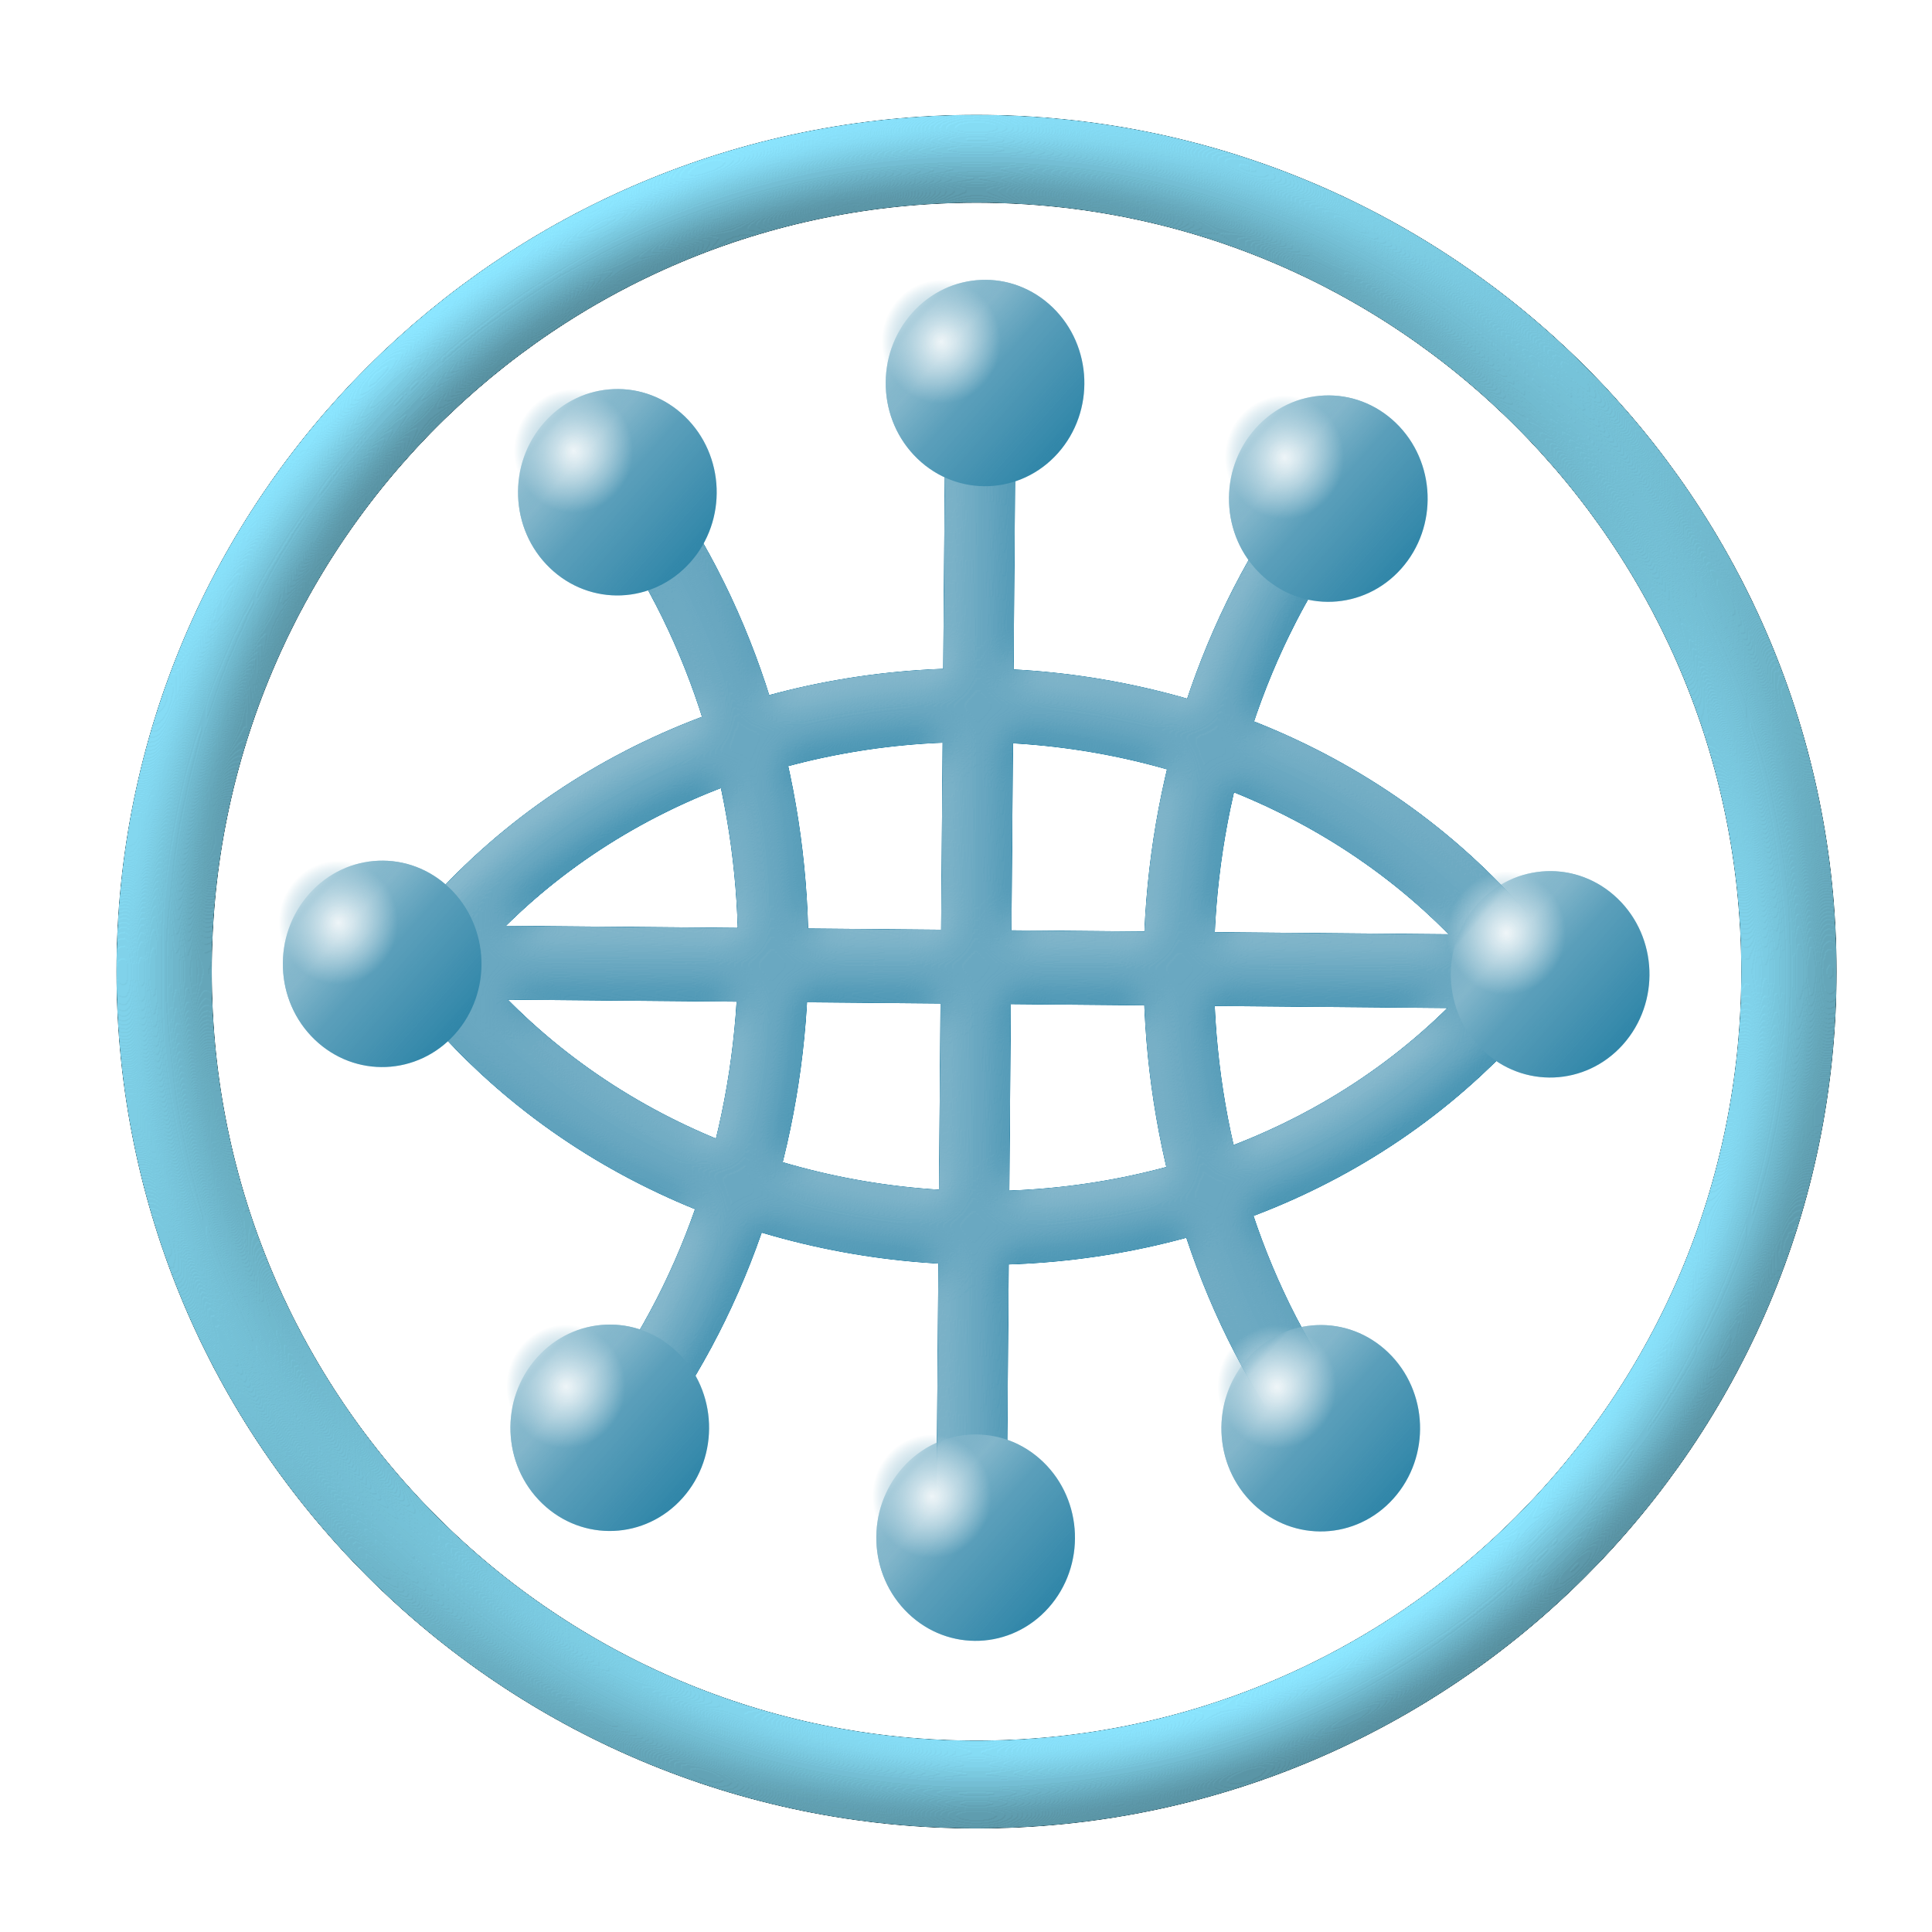
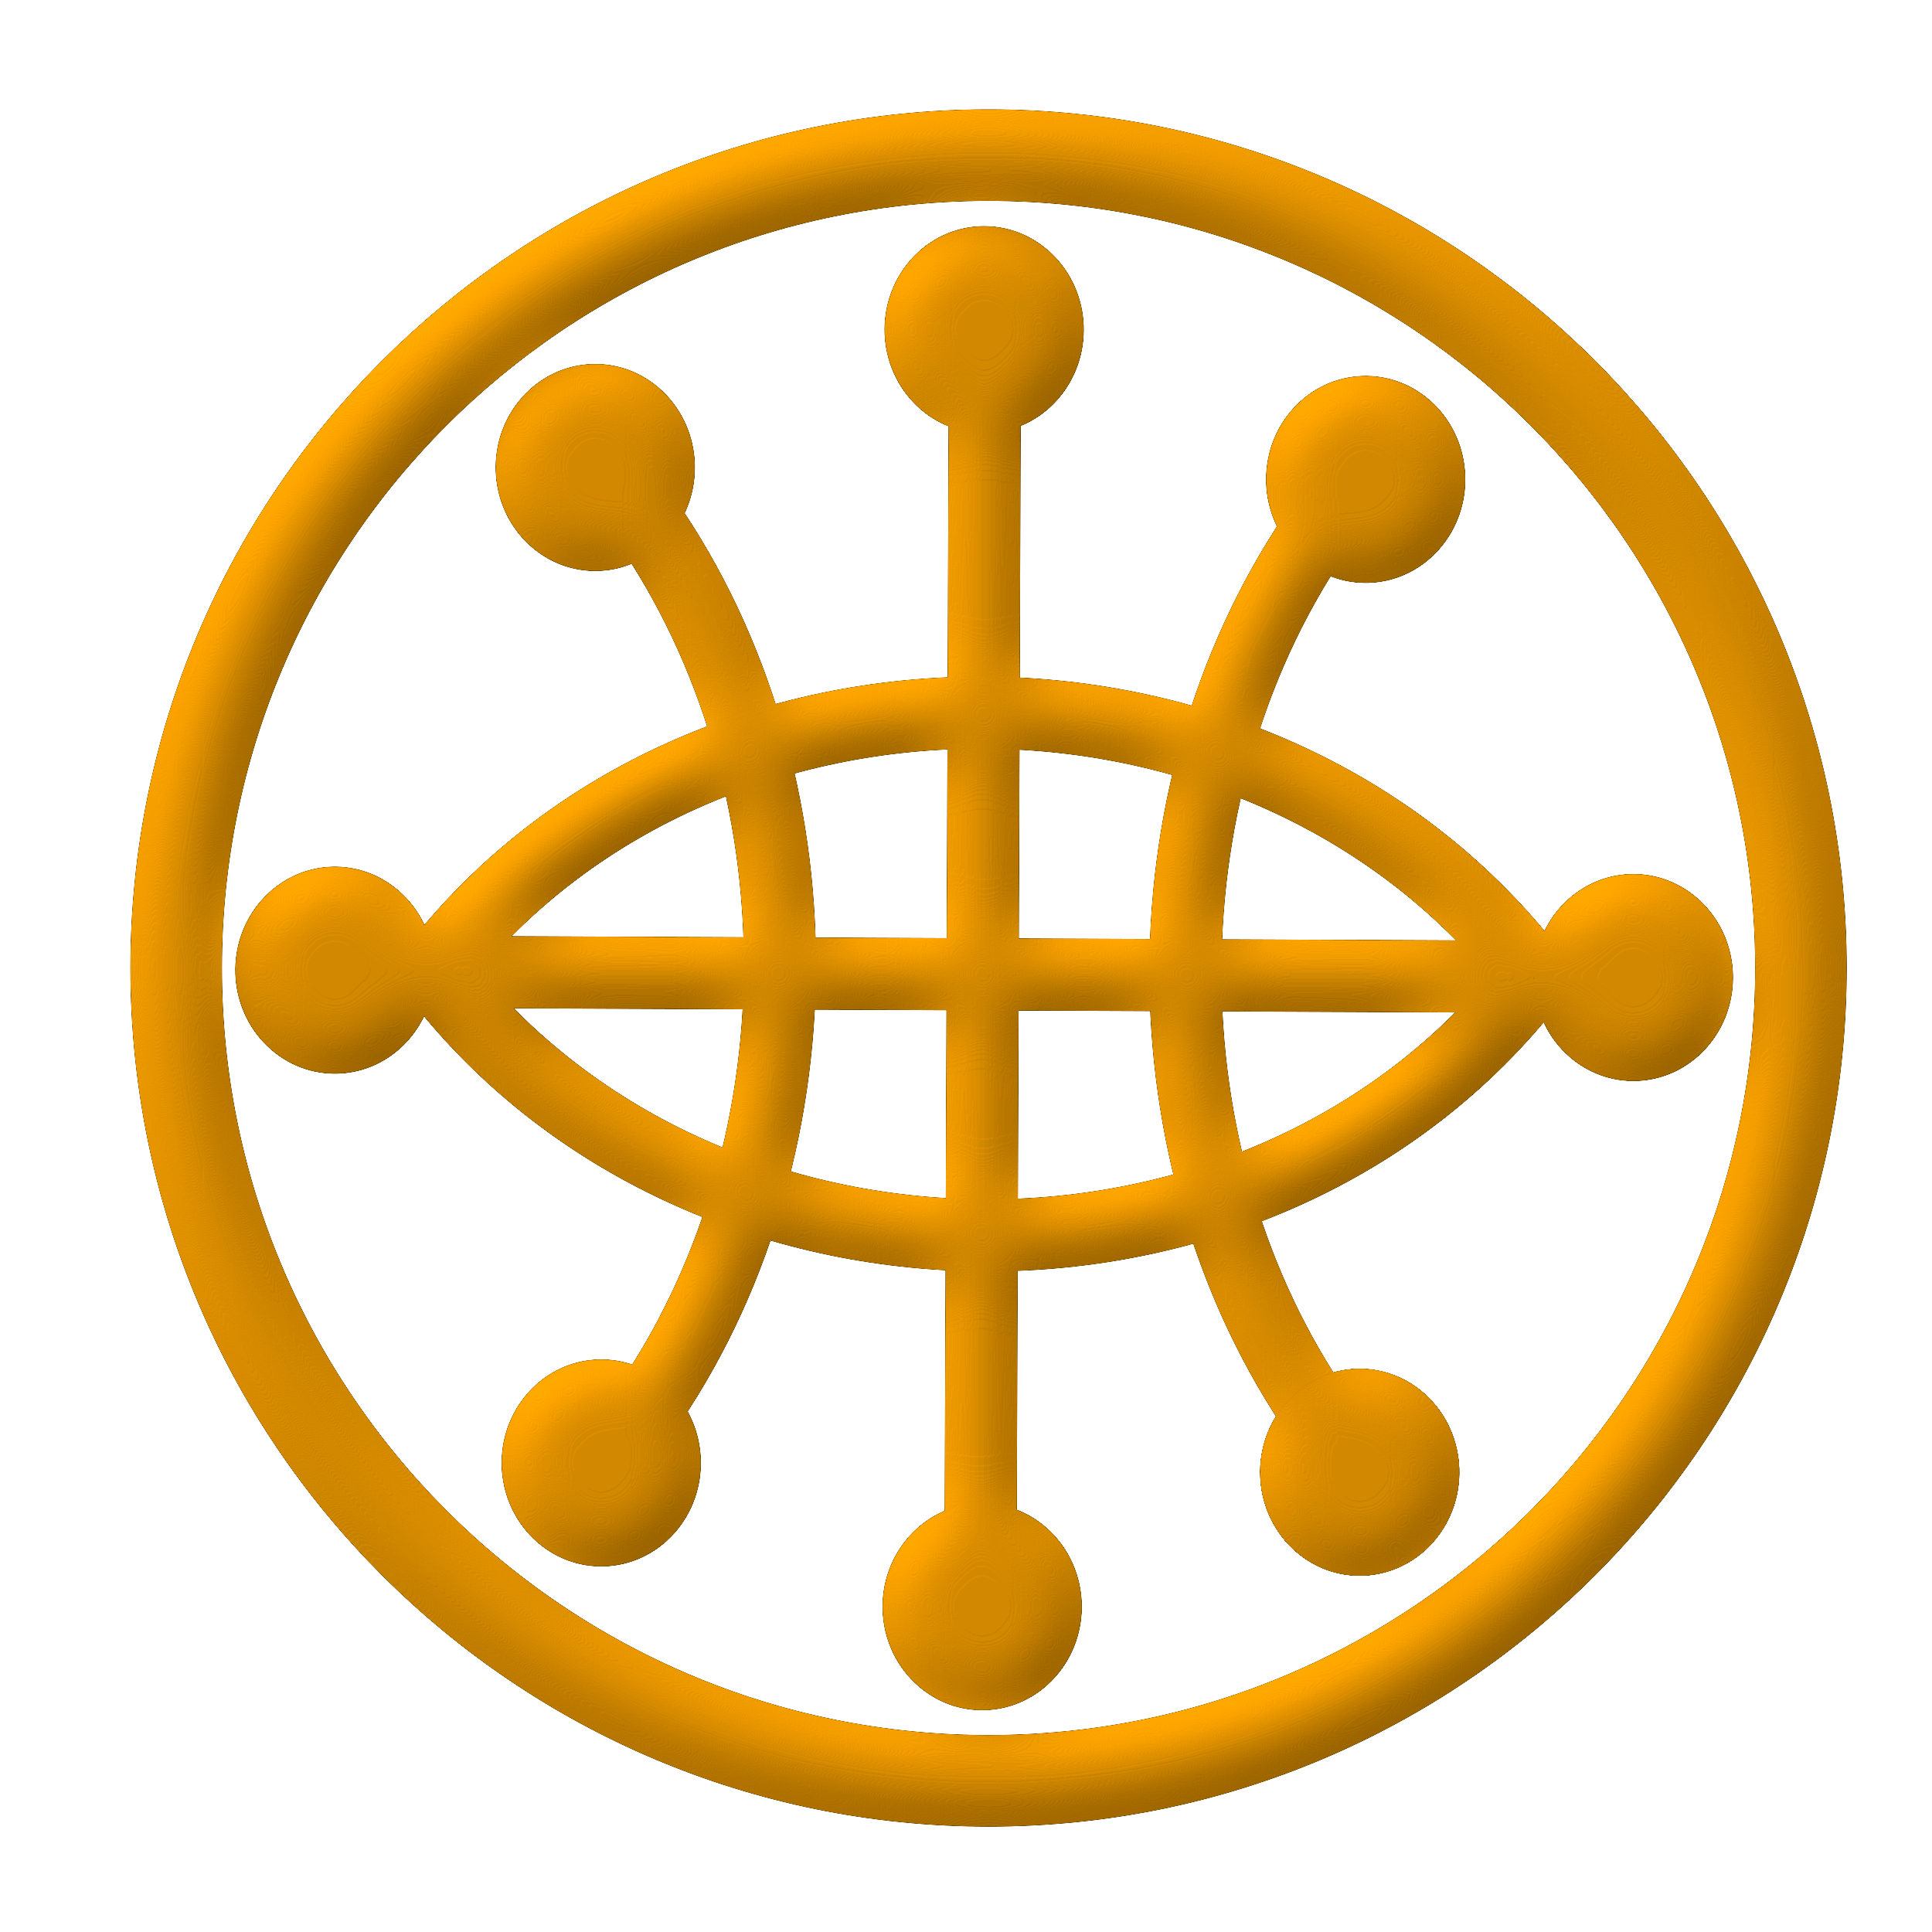
- <svg xmlns="http://www.w3.org/2000/svg" xmlns:xlink="http://www.w3.org/1999/xlink" width="320" height="320" id="svg2" version="1.1">
+ <svg xmlns="http://www.w3.org/2000/svg" width="341.333" height="341.333" id="svg2" version="1.1">
  <defs id="defs">
-     <filter id="filter4019" style="color-interpolation-filters:sRGB">
-       <feGaussianBlur stdDeviation="6" in="SourceGraphic" result="result0" id="feGaussianBlur4021" />
-       <feDiffuseLighting diffuseConstant="1" surfaceScale="10" result="result5" id="feDiffuseLighting4023">
-         <feDistantLight elevation="25" azimuth="235" id="feDistantLight4025" />
+     <filter style="color-interpolation-filters:sRGB" id="filter4019">
+       <feGaussianBlur id="feGaussianBlur4021" result="result0" in="SourceGraphic" stdDeviation="2.42" />
+       <feDiffuseLighting id="feDiffuseLighting4023" result="result5" surfaceScale="10" diffuseConstant="2.62">
+         <feDistantLight id="feDistantLight4025" azimuth="235" elevation="25" />
      </feDiffuseLighting>
-       <feComposite k4="0" k1="1" in2="SourceGraphic" in="result5" result="result4" operator="arithmetic" k2="0" k3="0.6" id="feComposite4027" />
-     </filter>
-     <filter width="1" height="1" x="0" y="0" id="filter3026-0" style="color-interpolation-filters:sRGB">
-       <feColorMatrix result="result1" values="180" type="hueRotate" id="feColorMatrix3028-0" />
-     </filter>
-     <filter id="filter11703" x="0" y="0" width="1" height="1" style="color-interpolation-filters:sRGB">
-       <feColorMatrix id="feColorMatrix11705" result="result2" values="1" type="saturate" />
-       <feColorMatrix id="feColorMatrix11707" in="result2" type="hueRotate" values="50" result="result1" />
-       <feColorMatrix id="feColorMatrix11709" type="matrix" values="1 -1 1 0 0 0 1 0 0 0 1 -1 1 0 0 0 0 0 1 0 " />
-       <feColorMatrix result="fbSourceGraphic" id="feColorMatrix11711" type="hueRotate" values="300" />
-       <feColorMatrix id="feColorMatrix13969" values="0 0 0 -1 0 0 0 0 -1 0 0 0 0 -1 0 0 0 0 1 0" in="fbSourceGraphic" result="fbSourceGraphicAlpha" />
-       <feColorMatrix in="fbSourceGraphic" result="result1" values="0" type="saturate" id="feColorMatrix13971" />
-       <feFlood result="result3" flood-color="rgb(9,111,152)" id="feFlood13973" />
-       <feBlend result="result2" mode="screen" in2="result1" id="feBlend13975" />
-       <feComposite in="result2" operator="in" in2="fbSourceGraphic" id="feComposite13977" />
-     </filter>
-     <filter id="filter4016" style="color-interpolation-filters:sRGB">
-       <feGaussianBlur id="feGaussianBlur4018" result="result0" in="SourceGraphic" stdDeviation="5" />
-       <feDiffuseLighting id="feDiffuseLighting4020" result="result5" surfaceScale="10" diffuseConstant="1">
-         <feDistantLight id="feDistantLight4022" azimuth="235" elevation="25" />
+       <feComposite id="feComposite4027" k3="0.6" k2="0" operator="arithmetic" result="result4" k1="1" k4="0" in="result5" in2="SourceGraphic" />
+     </filter>
+     <filter style="color-interpolation-filters:sRGB" id="filter3026-0" y="0" x="0" height="1" width="1">
+       <feColorMatrix id="feColorMatrix3028-0" type="hueRotate" values="180" result="result1" />
+     </filter>
+     <filter style="color-interpolation-filters:sRGB" height="1" width="1" y="0" x="0" id="filter11703">
+       <feColorMatrix type="saturate" values="1" result="result2" id="feColorMatrix11705" />
+       <feColorMatrix result="result1" values="50" type="hueRotate" in="result2" id="feColorMatrix11707" />
+       <feColorMatrix values="1 -1 1 0 0 0 1 0 0 0 1 -1 1 0 0 0 0 0 1 0 " type="matrix" id="feColorMatrix11709" />
+       <feColorMatrix values="300" type="hueRotate" id="feColorMatrix11711" result="fbSourceGraphic" />
+       <feColorMatrix result="fbSourceGraphicAlpha" in="fbSourceGraphic" values="0 0 0 -1 0 0 0 0 -1 0 0 0 0 -1 0 0 0 0 1 0" id="feColorMatrix13969" />
+       <feColorMatrix id="feColorMatrix13971" type="saturate" values="0" result="result1" in="fbSourceGraphic" />
+       <feFlood id="feFlood13973" flood-color="rgb(9,111,152)" result="result3" />
+       <feBlend id="feBlend13975" in2="result1" mode="screen" result="result2" />
+       <feComposite id="feComposite13977" in2="fbSourceGraphic" operator="in" in="result2" />
+     </filter>
+     <filter style="color-interpolation-filters:sRGB" id="filter4016">
+       <feGaussianBlur stdDeviation="5" in="SourceGraphic" result="result0" id="feGaussianBlur4018" />
+       <feDiffuseLighting diffuseConstant="1" surfaceScale="10" result="result5" id="feDiffuseLighting4020" lighting-color="rgb(254,254,254)">
+         <feDistantLight elevation="13" azimuth="235" id="feDistantLight4022" />
      </feDiffuseLighting>
-       <feComposite k4="0" id="feComposite4024" k3="0.6" k2="0" operator="arithmetic" result="result4" in="result5" in2="SourceGraphic" k1="1" />
-     </filter>
-     <linearGradient y2="535.219" x2="605.714" y1="535.219" x1="154.286" gradientUnits="userSpaceOnUse" id="linearGradient8209-262" xlink:href="#linearGradient15834-3-2-254" />
+       <feComposite k1="1" in="result5" result="result4" operator="arithmetic" k2="0" k3="0.6" id="feComposite4024" k4="0" in2="SourceGraphic" />
+     </filter>
    <linearGradient id="linearGradient15834-3-2-254">
-       <stop style="stop-color:#77001c;stop-opacity:1;" offset="0" id="stop6827" />
-       <stop id="stop6829" offset="0.5" style="stop-color:#da1964;stop-opacity:1;" />
-       <stop style="stop-color: rgb(210, 64, 15); stop-opacity: 1;" offset="0.75" id="stop6831" />
-       <stop id="stop6833" offset="0.938" style="stop-color: rgb(212, 67, 22); stop-opacity: 0.615;" />
-       <stop id="stop6835" offset="1" style="stop-color:#c3003b;stop-opacity:0.219;" />
-     </linearGradient>
-     <radialGradient r="135" fy="545.934" fx="102.143" cy="545.934" cx="102.143" gradientUnits="userSpaceOnUse" id="radialGradient8211-889" xlink:href="#linearGradient18791-8-2-811" />
-     <linearGradient id="linearGradient18791-8-2-811">
-       <stop id="stop6839" offset="0" style="stop-color: rgb(255, 255, 255); stop-opacity: 1;" />
-       <stop id="stop6841" offset="1" style="stop-color: rgb(255, 255, 255); stop-opacity: 0;" />
-     </linearGradient>
-     <linearGradient y2="535.219" x2="605.714" y1="535.219" x1="154.286" gradientUnits="userSpaceOnUse" id="linearGradient8213-323" xlink:href="#linearGradient15834-3-2-825" />
+       <stop id="stop6827" offset="0" style="stop-color:#77001c;stop-opacity:1;" />
+       <stop style="stop-color:#da1964;stop-opacity:1;" offset="0.5" id="stop6829" />
+       <stop id="stop6831" offset="0.75" style="stop-color: rgb(210, 64, 15); stop-opacity: 1;" />
+       <stop style="stop-color: rgb(212, 67, 22); stop-opacity: 0.615;" offset="0.938" id="stop6833" />
+       <stop style="stop-color:#c3003b;stop-opacity:0.219;" offset="1" id="stop6835" />
+     </linearGradient>
    <linearGradient id="linearGradient15834-3-2-825">
-       <stop style="stop-color:#77001c;stop-opacity:1;" offset="0" id="stop6845" />
-       <stop id="stop6847" offset="0.5" style="stop-color:#da1964;stop-opacity:1;" />
-       <stop style="stop-color: rgb(210, 64, 15); stop-opacity: 1;" offset="0.75" id="stop6849" />
-       <stop id="stop6851" offset="0.938" style="stop-color: rgb(212, 67, 22); stop-opacity: 0.615;" />
-       <stop id="stop6853" offset="1" style="stop-color:#c3003b;stop-opacity:0.219;" />
-     </linearGradient>
-     <radialGradient r="135" fy="545.934" fx="102.143" cy="545.934" cx="102.143" gradientUnits="userSpaceOnUse" id="radialGradient8215-615" xlink:href="#linearGradient18791-8-2-933" />
-     <linearGradient id="linearGradient18791-8-2-933">
-       <stop id="stop6857" offset="0" style="stop-color: rgb(255, 255, 255); stop-opacity: 1;" />
-       <stop id="stop6859" offset="1" style="stop-color: rgb(255, 255, 255); stop-opacity: 0;" />
-     </linearGradient>
-     <linearGradient y2="535.219" x2="605.714" y1="535.219" x1="154.286" gradientUnits="userSpaceOnUse" id="linearGradient8217-977" xlink:href="#linearGradient15834-3-2-242" />
+       <stop id="stop6845" offset="0" style="stop-color:#77001c;stop-opacity:1;" />
+       <stop style="stop-color:#da1964;stop-opacity:1;" offset="0.5" id="stop6847" />
+       <stop id="stop6849" offset="0.75" style="stop-color: rgb(210, 64, 15); stop-opacity: 1;" />
+       <stop style="stop-color: rgb(212, 67, 22); stop-opacity: 0.615;" offset="0.938" id="stop6851" />
+       <stop style="stop-color:#c3003b;stop-opacity:0.219;" offset="1" id="stop6853" />
+     </linearGradient>
    <linearGradient id="linearGradient15834-3-2-242">
-       <stop style="stop-color:#77001c;stop-opacity:1;" offset="0" id="stop6863" />
-       <stop id="stop6865" offset="0.5" style="stop-color:#da1964;stop-opacity:1;" />
-       <stop style="stop-color: rgb(210, 64, 15); stop-opacity: 1;" offset="0.75" id="stop6867" />
-       <stop id="stop6869" offset="0.938" style="stop-color: rgb(212, 67, 22); stop-opacity: 0.615;" />
-       <stop id="stop6871" offset="1" style="stop-color:#c3003b;stop-opacity:0.219;" />
-     </linearGradient>
-     <radialGradient r="135" fy="545.934" fx="102.143" cy="545.934" cx="102.143" gradientUnits="userSpaceOnUse" id="radialGradient8219-540" xlink:href="#linearGradient18791-8-2-980" />
-     <linearGradient id="linearGradient18791-8-2-980">
-       <stop id="stop6875" offset="0" style="stop-color: rgb(255, 255, 255); stop-opacity: 1;" />
-       <stop id="stop6877" offset="1" style="stop-color: rgb(255, 255, 255); stop-opacity: 0;" />
-     </linearGradient>
-     <linearGradient y2="535.219" x2="605.714" y1="535.219" x1="154.286" gradientUnits="userSpaceOnUse" id="linearGradient8221-575" xlink:href="#linearGradient15834-3-2-546" />
+       <stop id="stop6863" offset="0" style="stop-color:#77001c;stop-opacity:1;" />
+       <stop style="stop-color:#da1964;stop-opacity:1;" offset="0.5" id="stop6865" />
+       <stop id="stop6867" offset="0.75" style="stop-color: rgb(210, 64, 15); stop-opacity: 1;" />
+       <stop style="stop-color: rgb(212, 67, 22); stop-opacity: 0.615;" offset="0.938" id="stop6869" />
+       <stop style="stop-color:#c3003b;stop-opacity:0.219;" offset="1" id="stop6871" />
+     </linearGradient>
    <linearGradient id="linearGradient15834-3-2-546">
-       <stop style="stop-color:#77001c;stop-opacity:1;" offset="0" id="stop6881" />
-       <stop id="stop6883" offset="0.5" style="stop-color:#da1964;stop-opacity:1;" />
-       <stop style="stop-color: rgb(210, 64, 15); stop-opacity: 1;" offset="0.75" id="stop6885" />
-       <stop id="stop6887" offset="0.938" style="stop-color: rgb(212, 67, 22); stop-opacity: 0.615;" />
-       <stop id="stop6889" offset="1" style="stop-color:#c3003b;stop-opacity:0.219;" />
-     </linearGradient>
-     <radialGradient r="135" fy="545.934" fx="102.143" cy="545.934" cx="102.143" gradientUnits="userSpaceOnUse" id="radialGradient8223-123" xlink:href="#linearGradient18791-8-2-250" />
-     <linearGradient id="linearGradient18791-8-2-250">
-       <stop id="stop6893" offset="0" style="stop-color: rgb(255, 255, 255); stop-opacity: 1;" />
-       <stop id="stop6895" offset="1" style="stop-color: rgb(255, 255, 255); stop-opacity: 0;" />
-     </linearGradient>
-     <linearGradient y2="535.219" x2="605.714" y1="535.219" x1="154.286" gradientUnits="userSpaceOnUse" id="linearGradient8225-385" xlink:href="#linearGradient15834-3-2-428" />
+       <stop id="stop6881" offset="0" style="stop-color:#77001c;stop-opacity:1;" />
+       <stop style="stop-color:#da1964;stop-opacity:1;" offset="0.5" id="stop6883" />
+       <stop id="stop6885" offset="0.75" style="stop-color: rgb(210, 64, 15); stop-opacity: 1;" />
+       <stop style="stop-color: rgb(212, 67, 22); stop-opacity: 0.615;" offset="0.938" id="stop6887" />
+       <stop style="stop-color:#c3003b;stop-opacity:0.219;" offset="1" id="stop6889" />
+     </linearGradient>
    <linearGradient id="linearGradient15834-3-2-428">
-       <stop style="stop-color:#77001c;stop-opacity:1;" offset="0" id="stop6899" />
-       <stop id="stop6901" offset="0.5" style="stop-color:#da1964;stop-opacity:1;" />
-       <stop style="stop-color: rgb(210, 64, 15); stop-opacity: 1;" offset="0.75" id="stop6903" />
-       <stop id="stop6905" offset="0.938" style="stop-color: rgb(212, 67, 22); stop-opacity: 0.615;" />
-       <stop id="stop6907" offset="1" style="stop-color:#c3003b;stop-opacity:0.219;" />
-     </linearGradient>
-     <radialGradient r="135" fy="545.934" fx="102.143" cy="545.934" cx="102.143" gradientUnits="userSpaceOnUse" id="radialGradient8227-550" xlink:href="#linearGradient18791-8-2-362" />
-     <linearGradient id="linearGradient18791-8-2-362">
-       <stop id="stop6911" offset="0" style="stop-color: rgb(255, 255, 255); stop-opacity: 1;" />
-       <stop id="stop6913" offset="1" style="stop-color: rgb(255, 255, 255); stop-opacity: 0;" />
-     </linearGradient>
-     <linearGradient y2="535.219" x2="605.714" y1="535.219" x1="154.286" gradientUnits="userSpaceOnUse" id="linearGradient8229-448" xlink:href="#linearGradient15834-3-2-91" />
+       <stop id="stop6899" offset="0" style="stop-color:#77001c;stop-opacity:1;" />
+       <stop style="stop-color:#da1964;stop-opacity:1;" offset="0.5" id="stop6901" />
+       <stop id="stop6903" offset="0.75" style="stop-color: rgb(210, 64, 15); stop-opacity: 1;" />
+       <stop style="stop-color: rgb(212, 67, 22); stop-opacity: 0.615;" offset="0.938" id="stop6905" />
+       <stop style="stop-color:#c3003b;stop-opacity:0.219;" offset="1" id="stop6907" />
+     </linearGradient>
    <linearGradient id="linearGradient15834-3-2-91">
-       <stop style="stop-color:#77001c;stop-opacity:1;" offset="0" id="stop6917" />
-       <stop id="stop6919" offset="0.5" style="stop-color:#da1964;stop-opacity:1;" />
-       <stop style="stop-color: rgb(210, 64, 15); stop-opacity: 1;" offset="0.75" id="stop6921" />
-       <stop id="stop6923" offset="0.938" style="stop-color: rgb(212, 67, 22); stop-opacity: 0.615;" />
-       <stop id="stop6925" offset="1" style="stop-color:#c3003b;stop-opacity:0.219;" />
-     </linearGradient>
-     <radialGradient r="135" fy="545.934" fx="102.143" cy="545.934" cx="102.143" gradientUnits="userSpaceOnUse" id="radialGradient8231-856" xlink:href="#linearGradient18791-8-2-197" />
-     <linearGradient id="linearGradient18791-8-2-197">
-       <stop id="stop6929" offset="0" style="stop-color: rgb(255, 255, 255); stop-opacity: 1;" />
-       <stop id="stop6931" offset="1" style="stop-color: rgb(255, 255, 255); stop-opacity: 0;" />
-     </linearGradient>
-     <linearGradient y2="535.219" x2="605.714" y1="535.219" x1="154.286" gradientUnits="userSpaceOnUse" id="linearGradient8233-584" xlink:href="#linearGradient15834-3-2-941" />
+       <stop id="stop6917" offset="0" style="stop-color:#77001c;stop-opacity:1;" />
+       <stop style="stop-color:#da1964;stop-opacity:1;" offset="0.5" id="stop6919" />
+       <stop id="stop6921" offset="0.75" style="stop-color: rgb(210, 64, 15); stop-opacity: 1;" />
+       <stop style="stop-color: rgb(212, 67, 22); stop-opacity: 0.615;" offset="0.938" id="stop6923" />
+       <stop style="stop-color:#c3003b;stop-opacity:0.219;" offset="1" id="stop6925" />
+     </linearGradient>
    <linearGradient id="linearGradient15834-3-2-941">
-       <stop style="stop-color:#77001c;stop-opacity:1;" offset="0" id="stop6935" />
-       <stop id="stop6937" offset="0.5" style="stop-color:#da1964;stop-opacity:1;" />
-       <stop style="stop-color: rgb(210, 64, 15); stop-opacity: 1;" offset="0.75" id="stop6939" />
-       <stop id="stop6941" offset="0.938" style="stop-color: rgb(212, 67, 22); stop-opacity: 0.615;" />
-       <stop id="stop6943" offset="1" style="stop-color:#c3003b;stop-opacity:0.219;" />
-     </linearGradient>
-     <radialGradient r="135" fy="545.934" fx="102.143" cy="545.934" cx="102.143" gradientUnits="userSpaceOnUse" id="radialGradient8235-749" xlink:href="#linearGradient18791-8-2-943" />
-     <linearGradient id="linearGradient18791-8-2-943">
-       <stop id="stop6947" offset="0" style="stop-color: rgb(255, 255, 255); stop-opacity: 1;" />
-       <stop id="stop6949" offset="1" style="stop-color: rgb(255, 255, 255); stop-opacity: 0;" />
-     </linearGradient>
-     <linearGradient y2="535.219" x2="605.714" y1="535.219" x1="154.286" gradientUnits="userSpaceOnUse" id="linearGradient8237-895" xlink:href="#linearGradient15834-3-2-549" />
+       <stop id="stop6935" offset="0" style="stop-color:#77001c;stop-opacity:1;" />
+       <stop style="stop-color:#da1964;stop-opacity:1;" offset="0.5" id="stop6937" />
+       <stop id="stop6939" offset="0.75" style="stop-color: rgb(210, 64, 15); stop-opacity: 1;" />
+       <stop style="stop-color: rgb(212, 67, 22); stop-opacity: 0.615;" offset="0.938" id="stop6941" />
+       <stop style="stop-color:#c3003b;stop-opacity:0.219;" offset="1" id="stop6943" />
+     </linearGradient>
    <linearGradient id="linearGradient15834-3-2-549">
-       <stop style="stop-color:#77001c;stop-opacity:1;" offset="0" id="stop6953" />
-       <stop id="stop6955" offset="0.5" style="stop-color:#da1964;stop-opacity:1;" />
-       <stop style="stop-color: rgb(210, 64, 15); stop-opacity: 1;" offset="0.75" id="stop6957" />
-       <stop id="stop6959" offset="0.938" style="stop-color: rgb(212, 67, 22); stop-opacity: 0.615;" />
-       <stop id="stop6961" offset="1" style="stop-color:#c3003b;stop-opacity:0.219;" />
-     </linearGradient>
-     <radialGradient r="135" fy="545.934" fx="102.143" cy="545.934" cx="102.143" gradientUnits="userSpaceOnUse" id="radialGradient8239-582" xlink:href="#linearGradient18791-8-2-620" />
-     <linearGradient id="linearGradient18791-8-2-620">
-       <stop id="stop6965" offset="0" style="stop-color: rgb(255, 255, 255); stop-opacity: 1;" />
-       <stop id="stop6967" offset="1" style="stop-color: rgb(255, 255, 255); stop-opacity: 0;" />
-     </linearGradient>
+       <stop id="stop6953" offset="0" style="stop-color:#77001c;stop-opacity:1;" />
+       <stop style="stop-color:#da1964;stop-opacity:1;" offset="0.5" id="stop6955" />
+       <stop id="stop6957" offset="0.75" style="stop-color: rgb(210, 64, 15); stop-opacity: 1;" />
+       <stop style="stop-color: rgb(212, 67, 22); stop-opacity: 0.615;" offset="0.938" id="stop6959" />
+       <stop style="stop-color:#c3003b;stop-opacity:0.219;" offset="1" id="stop6961" />
+     </linearGradient>
+     <filter width="1.5" x="-0.25" height="1.5" y="-0.25" style="color-interpolation-filters:sRGB;" id="filter9065">
+       <feGaussianBlur result="result8" stdDeviation="3" id="feGaussianBlur9039" />
+       <feTurbulence baseFrequency="0.03 0.03" numOctaves="8" type="fractalNoise" result="result7" seed="77" id="feTurbulence9041" />
+       <feColorMatrix values="1 0 0 0 0 0 1 0 0 0 0 0 1 0 0 0 0 0 1.6 -0.6 " result="result5" id="feColorMatrix9043" />
+       <feComposite in2="result8" operator="in" in="result7" result="result6" id="feComposite9045" />
+       <feDisplacementMap in2="result6" result="result4" scale="60" yChannelSelector="A" xChannelSelector="A" in="result5" id="feDisplacementMap9047" />
+       <feConvolveMatrix order="3 3" kernelMatrix="2 0 0 0 4 0 0 0 -2 " targetX="2" targetY="2" divisor="2" result="result9" id="feConvolveMatrix9049" />
+       <feComposite in2="SourceGraphic" operator="atop" in="result9" result="result10" id="feComposite9051" />
+       <feBlend in2="result10" mode="darken" result="fbSourceGraphic" id="feBlend9053" />
+       <feGaussianBlur result="result0" in="fbSourceGraphic" stdDeviation="5" id="feGaussianBlur9055" />
+       <feSpecularLighting specularExponent="25" specularConstant="1" surfaceScale="5" lighting-color="rgb(242,215,108)" result="result1" in="result0" id="feSpecularLighting9059">
+         <feDistantLight azimuth="235" elevation="60" id="feDistantLight9057" />
+       </feSpecularLighting>
+       <feComposite operator="in" result="result2" in="result1" in2="fbSourceGraphic" id="feComposite9061" />
+       <feComposite k3="1" k2="1" operator="arithmetic" result="result4" in="fbSourceGraphic" in2="result2" id="feComposite9063" />
+     </filter>
+     <filter width="1.5" x="-0.25" height="1.5" y="-0.25" style="color-interpolation-filters:sRGB;" id="filter9115">
+       <feGaussianBlur result="result8" stdDeviation="3" id="feGaussianBlur9089" />
+       <feTurbulence baseFrequency="0.03 0.03" numOctaves="8" type="fractalNoise" result="result7" seed="77" id="feTurbulence9091" />
+       <feColorMatrix values="1 0 0 0 0 0 1 0 0 0 0 0 1 0 0 0 0 0 1.6 -0.6 " result="result5" id="feColorMatrix9093" />
+       <feComposite in2="result8" operator="in" in="result7" result="result6" id="feComposite9095" />
+       <feDisplacementMap in2="result6" result="result4" scale="60" yChannelSelector="A" xChannelSelector="A" in="result5" id="feDisplacementMap9097" />
+       <feConvolveMatrix order="3 3" kernelMatrix="2 0 0 0 4 0 0 0 -2 " targetX="2" targetY="2" divisor="2" result="result9" id="feConvolveMatrix9099" />
+       <feComposite in2="SourceGraphic" operator="atop" in="result9" result="result10" id="feComposite9101" />
+       <feBlend in2="result10" mode="darken" result="fbSourceGraphic" id="feBlend9103" />
+       <feGaussianBlur result="result0" in="fbSourceGraphic" stdDeviation="5" id="feGaussianBlur9105" />
+       <feSpecularLighting specularExponent="25" specularConstant="1" surfaceScale="5" lighting-color="rgb(242,215,108)" result="result1" in="result0" id="feSpecularLighting9109">
+         <feDistantLight azimuth="235" elevation="60" id="feDistantLight9107" />
+       </feSpecularLighting>
+       <feComposite operator="in" result="result2" in="result1" in2="fbSourceGraphic" id="feComposite9111" />
+       <feComposite k3="1" k2="1" operator="arithmetic" result="result4" in="fbSourceGraphic" in2="result2" id="feComposite9113" />
+     </filter>
+     <filter width="1.5" x="-0.25" height="1.5" y="-0.25" style="color-interpolation-filters:sRGB;" id="filter9143">
+       <feGaussianBlur result="result8" stdDeviation="3" id="feGaussianBlur9117" />
+       <feTurbulence baseFrequency="0.03 0.03" numOctaves="8" type="fractalNoise" result="result7" seed="77" id="feTurbulence9119" />
+       <feColorMatrix values="1 0 0 0 0 0 1 0 0 0 0 0 1 0 0 0 0 0 1.6 -0.6 " result="result5" id="feColorMatrix9121" />
+       <feComposite in2="result8" operator="in" in="result7" result="result6" id="feComposite9123" />
+       <feDisplacementMap in2="result6" result="result4" scale="60" yChannelSelector="A" xChannelSelector="A" in="result5" id="feDisplacementMap9125" />
+       <feConvolveMatrix order="3 3" kernelMatrix="2 0 0 0 4 0 0 0 -2 " targetX="2" targetY="2" divisor="2" result="result9" id="feConvolveMatrix9127" />
+       <feComposite in2="SourceGraphic" operator="atop" in="result9" result="result10" id="feComposite9129" />
+       <feBlend in2="result10" mode="darken" result="fbSourceGraphic" id="feBlend9131" />
+       <feGaussianBlur result="result0" in="fbSourceGraphic" stdDeviation="5" id="feGaussianBlur9133" />
+       <feSpecularLighting specularExponent="25" specularConstant="1" surfaceScale="5" lighting-color="rgb(242,215,108)" result="result1" in="result0" id="feSpecularLighting9137">
+         <feDistantLight azimuth="235" elevation="60" id="feDistantLight9135" />
+       </feSpecularLighting>
+       <feComposite operator="in" result="result2" in="result1" in2="fbSourceGraphic" id="feComposite9139" />
+       <feComposite k3="1" k2="1" operator="arithmetic" result="result4" in="fbSourceGraphic" in2="result2" id="feComposite9141" />
+     </filter>
+     <filter width="1.5" x="-0.25" height="1.5" y="-0.25" style="color-interpolation-filters:sRGB;" id="filter9561">
+       <feGaussianBlur result="result8" stdDeviation="3" id="feGaussianBlur9535" />
+       <feTurbulence baseFrequency="0.03 0.03" numOctaves="8" type="fractalNoise" result="result7" seed="77" id="feTurbulence9537" />
+       <feColorMatrix values="1 0 0 0 0 0 1 0 0 0 0 0 1 0 0 0 0 0 1.6 -0.6 " result="result5" id="feColorMatrix9539" />
+       <feComposite in2="result8" operator="in" in="result7" result="result6" id="feComposite9541" />
+       <feDisplacementMap in2="result6" result="result4" scale="60" yChannelSelector="A" xChannelSelector="A" in="result5" id="feDisplacementMap9543" />
+       <feConvolveMatrix order="3 3" kernelMatrix="2 0 0 0 4 0 0 0 -2 " targetX="2" targetY="2" divisor="2" result="result9" id="feConvolveMatrix9545" />
+       <feComposite in2="SourceGraphic" operator="atop" in="result9" result="result10" id="feComposite9547" />
+       <feBlend in2="result10" mode="darken" result="fbSourceGraphic" id="feBlend9549" />
+       <feGaussianBlur result="result0" in="fbSourceGraphic" stdDeviation="5" id="feGaussianBlur9551" />
+       <feSpecularLighting specularExponent="25" specularConstant="1" surfaceScale="5" lighting-color="rgb(242,215,108)" result="result1" in="result0" id="feSpecularLighting9555">
+         <feDistantLight azimuth="235" elevation="60" id="feDistantLight9553" />
+       </feSpecularLighting>
+       <feComposite operator="in" result="result2" in="result1" in2="fbSourceGraphic" id="feComposite9557" />
+       <feComposite k3="1" k2="1" operator="arithmetic" result="result4" in="fbSourceGraphic" in2="result2" id="feComposite9559" />
+     </filter>
+     <filter style="color-interpolation-filters:sRGB;" id="filter9571">
+       <feComponentTransfer in="blur" result="fbSourceGraphic" id="feComponentTransfer9569">
+         <feFuncR type="gamma" amplitude="1" exponent="1" offset="0" id="feFuncR9563" />
+         <feFuncG type="gamma" amplitude="1" exponent="1" offset="0" id="feFuncG9565" />
+         <feFuncB type="gamma" amplitude="1" exponent="1" offset="0" id="feFuncB9567" />
+         <feFuncA id="feFuncA9993" type="identity" />
+       </feComponentTransfer>
+       <feColorMatrix result="fbSourceGraphicAlpha" in="fbSourceGraphic" values="0 0 0 -1 0 0 0 0 -1 0 0 0 0 -1 0 0 0 0 1 0" id="feColorMatrix9995" />
+       <feGaussianBlur id="feGaussianBlur9997" in="fbSourceGraphic" stdDeviation="6" result="blur" />
+       <feDiffuseLighting id="feDiffuseLighting9999" diffuseConstant="1" surfaceScale="10" lighting-color="rgb(255,255,255)" result="diffuse">
+         <feDistantLight id="feDistantLight10001" elevation="25" azimuth="235" />
+       </feDiffuseLighting>
+       <feComposite in2="diffuse" id="feComposite10003" in="diffuse" operator="arithmetic" k1="1" result="composite1" />
+       <feComposite in2="fbSourceGraphic" id="feComposite10005" in="composite1" k1="1" operator="arithmetic" k3="1" result="composite2" />
+     </filter>
+     <filter style="color-interpolation-filters:sRGB;" id="filter9581">
+       <feComponentTransfer in="blur" result="component" id="feComponentTransfer9579">
+         <feFuncR type="gamma" amplitude="1" exponent="1" offset="0" id="feFuncR9573" />
+         <feFuncG type="gamma" amplitude="1" exponent="1" offset="0" id="feFuncG9575" />
+         <feFuncB type="gamma" amplitude="1" exponent="1" offset="0" id="feFuncB9577" />
+         <feFuncA id="feFuncA9991" type="identity" />
+       </feComponentTransfer>
+     </filter>
+     <filter style="color-interpolation-filters:sRGB;" id="filter9591">
+       <feComponentTransfer in="blur" result="component" id="feComponentTransfer9589">
+         <feFuncR type="gamma" amplitude="1" exponent="1" offset="0" id="feFuncR9583" />
+         <feFuncG type="gamma" amplitude="1" exponent="1" offset="0" id="feFuncG9585" />
+         <feFuncB type="gamma" amplitude="1" exponent="1" offset="0" id="feFuncB9587" />
+         <feFuncA id="feFuncA9989" type="identity" />
+       </feComponentTransfer>
+     </filter>
+     <filter style="color-interpolation-filters:sRGB;" id="filter10043">
+       <feComponentTransfer in="blur" result="fbSourceGraphic" id="feComponentTransfer10041">
+         <feFuncR type="gamma" amplitude="1" exponent="1" offset="0" id="feFuncR10035" />
+         <feFuncG type="gamma" amplitude="1" exponent="1" offset="0" id="feFuncG10037" />
+         <feFuncB type="gamma" amplitude="1" exponent="1" offset="0" id="feFuncB10039" />
+         <feFuncA id="feFuncA10045" type="identity" />
+       </feComponentTransfer>
+       <feColorMatrix result="fbSourceGraphicAlpha" in="fbSourceGraphic" values="0 0 0 -1 0 0 0 0 -1 0 0 0 0 -1 0 0 0 0 1 0" id="feColorMatrix10047" />
+       <feComponentTransfer id="feComponentTransfer10049" in="blur" result="fbSourceGraphic">
+         <feFuncR id="feFuncR10051" type="gamma" amplitude="1" exponent="1" offset="0" />
+         <feFuncG id="feFuncG10053" type="gamma" amplitude="1" exponent="1" offset="0" />
+         <feFuncB id="feFuncB10055" type="gamma" amplitude="1" exponent="1" offset="0" />
+       </feComponentTransfer>
+       <feColorMatrix result="fbSourceGraphicAlpha" in="fbSourceGraphic" values="0 0 0 -1 0 0 0 0 -1 0 0 0 0 -1 0 0 0 0 1 0" id="feColorMatrix10057" />
+       <feComponentTransfer id="feComponentTransfer10059" in="blur" result="fbSourceGraphic">
+         <feFuncR id="feFuncR10061" type="gamma" amplitude="1" exponent="1" offset="0" />
+         <feFuncG id="feFuncG10063" type="gamma" amplitude="1" exponent="1" offset="0" />
+         <feFuncB id="feFuncB10065" type="gamma" amplitude="1" exponent="1" offset="0" />
+       </feComponentTransfer>
+       <feColorMatrix result="fbSourceGraphicAlpha" in="fbSourceGraphic" values="0 0 0 -1 0 0 0 0 -1 0 0 0 0 -1 0 0 0 0 1 0" id="feColorMatrix10067" />
+       <feComponentTransfer id="feComponentTransfer10069" in="blur" result="fbSourceGraphic">
+         <feFuncR id="feFuncR10071" type="gamma" amplitude="1" exponent="1" offset="0" />
+         <feFuncG id="feFuncG10073" type="gamma" amplitude="1" exponent="1" offset="0" />
+         <feFuncB id="feFuncB10075" type="gamma" amplitude="1" exponent="1" offset="0" />
+       </feComponentTransfer>
+       <feColorMatrix result="fbSourceGraphicAlpha" in="fbSourceGraphic" values="0 0 0 -1 0 0 0 0 -1 0 0 0 0 -1 0 0 0 0 1 0" id="feColorMatrix10077" />
+       <feComponentTransfer id="feComponentTransfer10079" in="blur" result="component">
+         <feFuncR id="feFuncR10081" type="gamma" amplitude="1" exponent="1" offset="0" />
+         <feFuncG id="feFuncG10083" type="gamma" amplitude="1" exponent="1" offset="0" />
+         <feFuncB id="feFuncB10085" type="gamma" amplitude="1" exponent="1" offset="0" />
+       </feComponentTransfer>
+     </filter>
  </defs>
-   <g transform="translate(-185.3457,71.94887)" id="layer1">
-     <g id="g8763" transform="matrix(1.007891,0,0,0.9194979,-2.738965,19.05922)">
-       <g id="g3842" transform="matrix(-0.00460172,0.6201795,0.5391501,0.00529671,232.8427,-57.62686)" style="filter:url(#filter11703)">
-         <g id="layer6" />
-         <g id="g4262-5" transform="matrix(0.3291973,0,0,0.380605,-1.374091,-201.057)" />
-         <g id="g4264-0" transform="matrix(0.3291973,0,0,0.380605,-1.374091,-201.057)" />
-         <g id="g4266-8" transform="matrix(0.3291973,0,0,0.380605,-1.374091,-201.057)" />
-         <g id="g4268-6" transform="matrix(0.3291973,0,0,0.380605,-1.374091,-201.057)" />
-         <g id="g4270-9" transform="matrix(0.3291973,0,0,0.380605,-1.374091,-201.057)" />
-         <g transform="matrix(0.8599047,0,0,0.8599047,396.4608,198.1652)" id="g4111">
-           <g id="g3200" transform="translate(40.26913,-8.808873)" style="fill:none;stroke:#2f6a68;stroke-width:1.246;stroke-opacity:1;filter:url(#filter4019)">
-             <g transform="translate(-466.3814,-183.3051)" id="g3185" style="fill:none;stroke:#2f6a68;stroke-width:1.246;stroke-opacity:1">
-               <path id="svg_1-7" d="m 212,15 c 0,130 0,260 0,390 M 407,210 c -130.667,0 -261.333,0 -392,0 M 59,90 c 87.502,64.18 214.497,64.18 302,0 m 0,240 C 273.498,265.82 146.503,265.82 59,330 M 211.359,15.596 C 93.96,109.962 94.569,311.386 211.989,405.775 m 0.427,-0.629 C 329.815,310.779 329.206,109.985 211.787,15.596" style="fill:none;stroke:#2f6a68;stroke-width:24.922;stroke-opacity:1" />
-             </g>
-           </g>
-           <g id="g4029" transform="translate(-255.4573,-38.34202)">
-             <circle r="225.714" cy="535.219" cx="380" style="fill:url(#linearGradient8209-262);fill-opacity:1;stroke:none;filter:url(#filter3026-0)" id="path4274-7" transform="matrix(-0.1039304,-0.1153838,0.1142374,-0.1049734,20.46539,-54.21413)" />
-             <circle r="135" cy="545.934" cx="102.143" style="opacity:0.876;fill:url(#radialGradient8211-889);fill-opacity:1;stroke:none" id="path4276-3" transform="matrix(0.1544399,0,0,0.1559898,12.5117,-255.0597)" />
-           </g>
-           <g transform="translate(-255.4573,375.658)" id="g4037">
-             <circle r="225.714" cy="535.219" cx="380" transform="matrix(-0.1039304,-0.1153838,0.1142374,-0.1049734,20.46539,-54.21413)" id="path4039" style="fill:url(#linearGradient8213-323);fill-opacity:1;stroke:none;filter:url(#filter3026-0)" />
-             <circle r="135" cy="545.934" cx="102.143" transform="matrix(0.1544399,0,0,0.1559898,12.5117,-255.0597)" id="path4041" style="opacity:0.876;fill:url(#radialGradient8215-615);fill-opacity:1;stroke:none" />
-           </g>
-           <g id="g4047" transform="translate(-453.4573,173.658)">
-             <circle r="225.714" cy="535.219" cx="380" style="fill:url(#linearGradient8217-977);fill-opacity:1;stroke:none;filter:url(#filter3026-0)" id="path4049" transform="matrix(-0.1039304,-0.1153838,0.1142374,-0.1049734,20.46539,-54.21413)" />
-             <circle r="135" cy="545.934" cx="102.143" style="opacity:0.876;fill:url(#radialGradient8219-540);fill-opacity:1;stroke:none" id="path4051" transform="matrix(0.1544399,0,0,0.1559898,12.5117,-255.0597)" />
-           </g>
-           <g transform="translate(-63.45731,173.658)" id="g4057">
-             <circle r="225.714" cy="535.219" cx="380" transform="matrix(-0.1039304,-0.1153838,0.1142374,-0.1049734,20.46539,-54.21413)" id="path4059" style="fill:url(#linearGradient8221-575);fill-opacity:1;stroke:none;filter:url(#filter3026-0)" />
-             <circle r="135" cy="545.934" cx="102.143" transform="matrix(0.1544399,0,0,0.1559898,12.5117,-255.0597)" id="path4061" style="opacity:0.876;fill:url(#radialGradient8223-123);fill-opacity:1;stroke:none" />
-           </g>
-           <g id="g4067" transform="translate(-99.45731,43.65798)">
-             <circle r="225.714" cy="535.219" cx="380" style="fill:url(#linearGradient8225-385);fill-opacity:1;stroke:none;filter:url(#filter3026-0)" id="path4069" transform="matrix(-0.1039304,-0.1153838,0.1142374,-0.1049734,20.46539,-54.21413)" />
-             <circle r="135" cy="545.934" cx="102.143" style="opacity:0.876;fill:url(#radialGradient8227-550);fill-opacity:1;stroke:none" id="path4071" transform="matrix(0.1544399,0,0,0.1559898,12.5117,-255.0597)" />
-           </g>
-           <g transform="translate(-415.4573,43.65798)" id="g4077">
-             <circle r="225.714" cy="535.219" cx="380" transform="matrix(-0.1039304,-0.1153838,0.1142374,-0.1049734,20.46539,-54.21413)" id="path4079" style="fill:url(#linearGradient8229-448);fill-opacity:1;stroke:none;filter:url(#filter3026-0)" />
-             <circle r="135" cy="545.934" cx="102.143" transform="matrix(0.1544399,0,0,0.1559898,12.5117,-255.0597)" id="path4081" style="opacity:0.876;fill:url(#radialGradient8231-856);fill-opacity:1;stroke:none" />
-           </g>
-           <g id="g4087" transform="translate(-415.4573,295.658)">
-             <circle r="225.714" cy="535.219" cx="380" style="fill:url(#linearGradient8233-584);fill-opacity:1;stroke:none;filter:url(#filter3026-0)" id="path4089" transform="matrix(-0.1039304,-0.1153838,0.1142374,-0.1049734,20.46539,-54.21413)" />
-             <circle r="135" cy="545.934" cx="102.143" style="opacity:0.876;fill:url(#radialGradient8235-749);fill-opacity:1;stroke:none" id="path4091" transform="matrix(0.1544399,0,0,0.1559898,12.5117,-255.0597)" />
-           </g>
-           <g transform="translate(-101.4573,295.658)" id="g4097">
-             <circle r="225.714" cy="535.219" cx="380" transform="matrix(-0.1039304,-0.1153838,0.1142374,-0.1049734,20.46539,-54.21413)" id="path4099" style="fill:url(#linearGradient8237-895);fill-opacity:1;stroke:none;filter:url(#filter3026-0)" />
-             <circle r="135" cy="545.934" cx="102.143" transform="matrix(0.1544399,0,0,0.1559898,12.5117,-255.0597)" id="path4101" style="opacity:0.876;fill:url(#radialGradient8239-582);fill-opacity:1;stroke:none" />
-           </g>
-         </g>
-       </g>
-       <ellipse ry="172.365" rx="158.884" cy="173.783" cx="158.884" style="fill:none;stroke:#71bacf;stroke-width:18.628;stroke-miterlimit:4;stroke-dasharray:none;stroke-opacity:1;filter:url(#filter4016)" id="path5225" transform="matrix(0.8402459,0,0,0.8494753,213.5868,-71.57449)" />
+   <g id="layer1" transform="translate(-197.7021,76.74546)">
+     <g style="stroke:#ffa500;filter:url(#filter4016)" transform="translate(326.2655,-443.9121)" id="g10537">
+       <ellipse id="ellipse10515" style="fill:none;stroke:#ffa500;stroke-width:16.161;stroke-miterlimit:4;stroke-dasharray:none;stroke-opacity:1" cx="46.088" cy="538.184" rx="143.525" ry="143.608" />
+       <path style="fill:none;stroke:#ffa500;stroke-width:12.725;stroke-opacity:1" d="m -52.15,538.877 c 64.798,0.285 129.595,0.57 194.393,0.855 M 44.682,641.303 c 0.244,-68.348 0.488,-136.695 0.732,-205.043 m -59.895,22.752 c 31.827,45.91 31.59,112.337 -0.564,157.967 m 119.626,0.526 C 72.755,571.595 72.992,505.168 105.145,459.538 M -51.852,538.544 C -4.596,477.343 95.801,478.103 142.629,539.728 m -0.314,0.222 C 95.059,601.151 -5.024,600.393 -51.853,538.767" id="path10517" />
+       <ellipse transform="matrix(-0.7208124,-0.6931302,-0.6651461,0.7467132,0,0)" id="ellipse10519" style="fill:#ffa500;fill-opacity:1;stroke:#ffa500;stroke-width:0.079" cx="-466.943" cy="438.428" rx="17.87" ry="17.92" />
+       <ellipse ry="17.92" rx="17.87" cy="278.434" cx="-478.924" style="fill:#ffa500;fill-opacity:1;stroke:#ffa500;stroke-width:0.079" id="ellipse10521" transform="matrix(-0.7208124,-0.6931302,-0.6651461,0.7467132,0,0)" />
+       <ellipse ry="17.92" rx="17.87" cy="436.624" cx="-306.635" style="fill:#ffa500;fill-opacity:1;stroke:#ffa500;stroke-width:0.079" id="ellipse10523" transform="matrix(-0.7208124,-0.6931302,-0.6651461,0.7467132,0,0)" />
+       <ellipse ry="17.92" rx="17.87" cy="466.781" cx="-399.743" style="fill:#ffa500;fill-opacity:1;stroke:#ffa500;stroke-width:0.079" id="ellipse10525" transform="matrix(-0.7208124,-0.6931302,-0.6651461,0.7467132,0,0)" />
+       <ellipse transform="matrix(-0.7208124,-0.6931302,-0.6651461,0.7467132,0,0)" id="ellipse10527" style="fill:#ffa500;fill-opacity:1;stroke:#ffa500;stroke-width:0.079" cx="-281.893" cy="340.652" rx="17.87" ry="17.92" />
+       <ellipse ry="17.92" rx="17.87" cy="247.763" cx="-385.005" style="fill:#ffa500;fill-opacity:1;stroke:#ffa500;stroke-width:0.079" id="ellipse10529" transform="matrix(-0.7208124,-0.6931302,-0.6651461,0.7467132,0,0)" />
+       <ellipse transform="matrix(-0.7208124,-0.6931302,-0.6651461,0.7467132,0,0)" id="ellipse10531" style="fill:#4c0000;fill-opacity:1;stroke:#ffa500;stroke-width:0.079" cx="-500.973" cy="375.022" rx="17.87" ry="17.92" />
+       <ellipse ry="17.92" rx="17.87" cy="375.022" cx="-500.973" style="fill:#ffa500;fill-opacity:1;stroke:#ffa500;stroke-width:0.079" id="ellipse10533" transform="matrix(-0.7208124,-0.6931302,-0.6651461,0.7467132,0,0)" />
+       <ellipse ry="17.92" rx="17.87" cy="275.431" cx="-317.022" style="fill:#ffa500;fill-opacity:1;stroke:#ffa500;stroke-width:0.079" id="ellipse10535" transform="matrix(-0.7208124,-0.6931302,-0.6651461,0.7467132,0,0)" />
    </g>
  </g>
-   <style type="text/css" id="style8">
+   <style id="style8" type="text/css">
      .Border { fill: lightGray; stroke: black; stroke-width: 4; }
      .Label { font-size:24; font-family:Arial; fill:black; }
   </style>
</svg>
